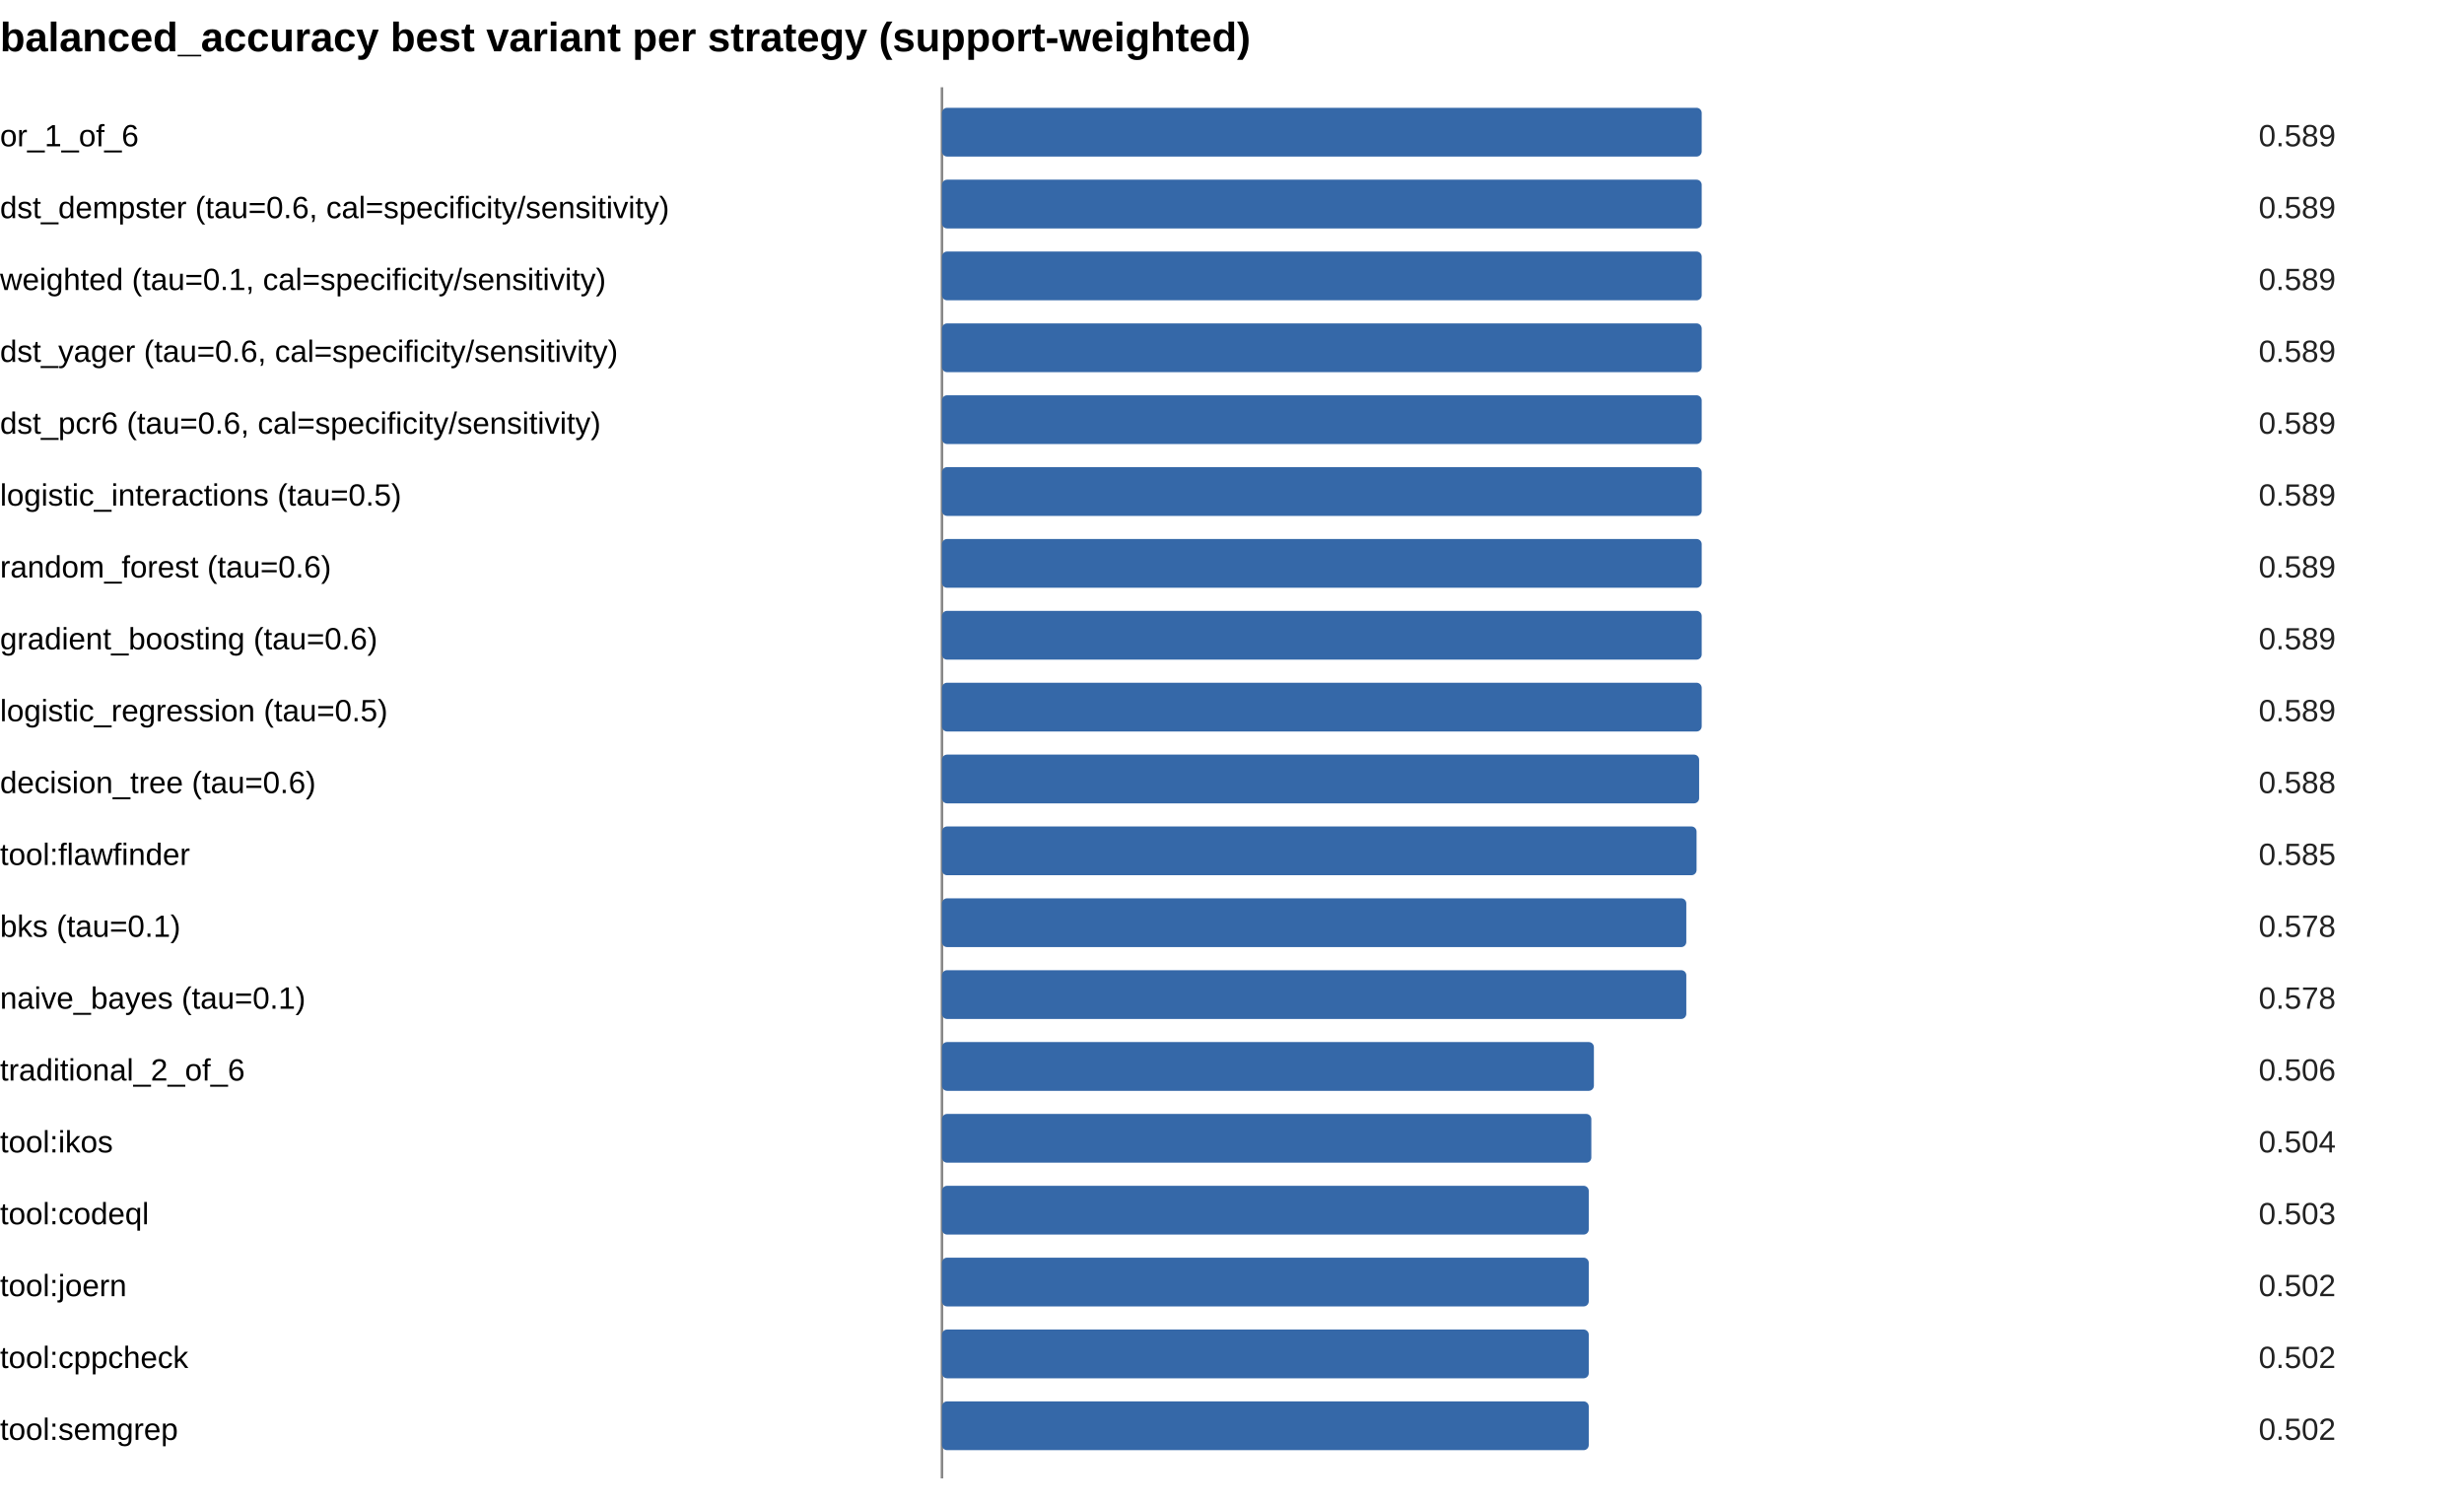
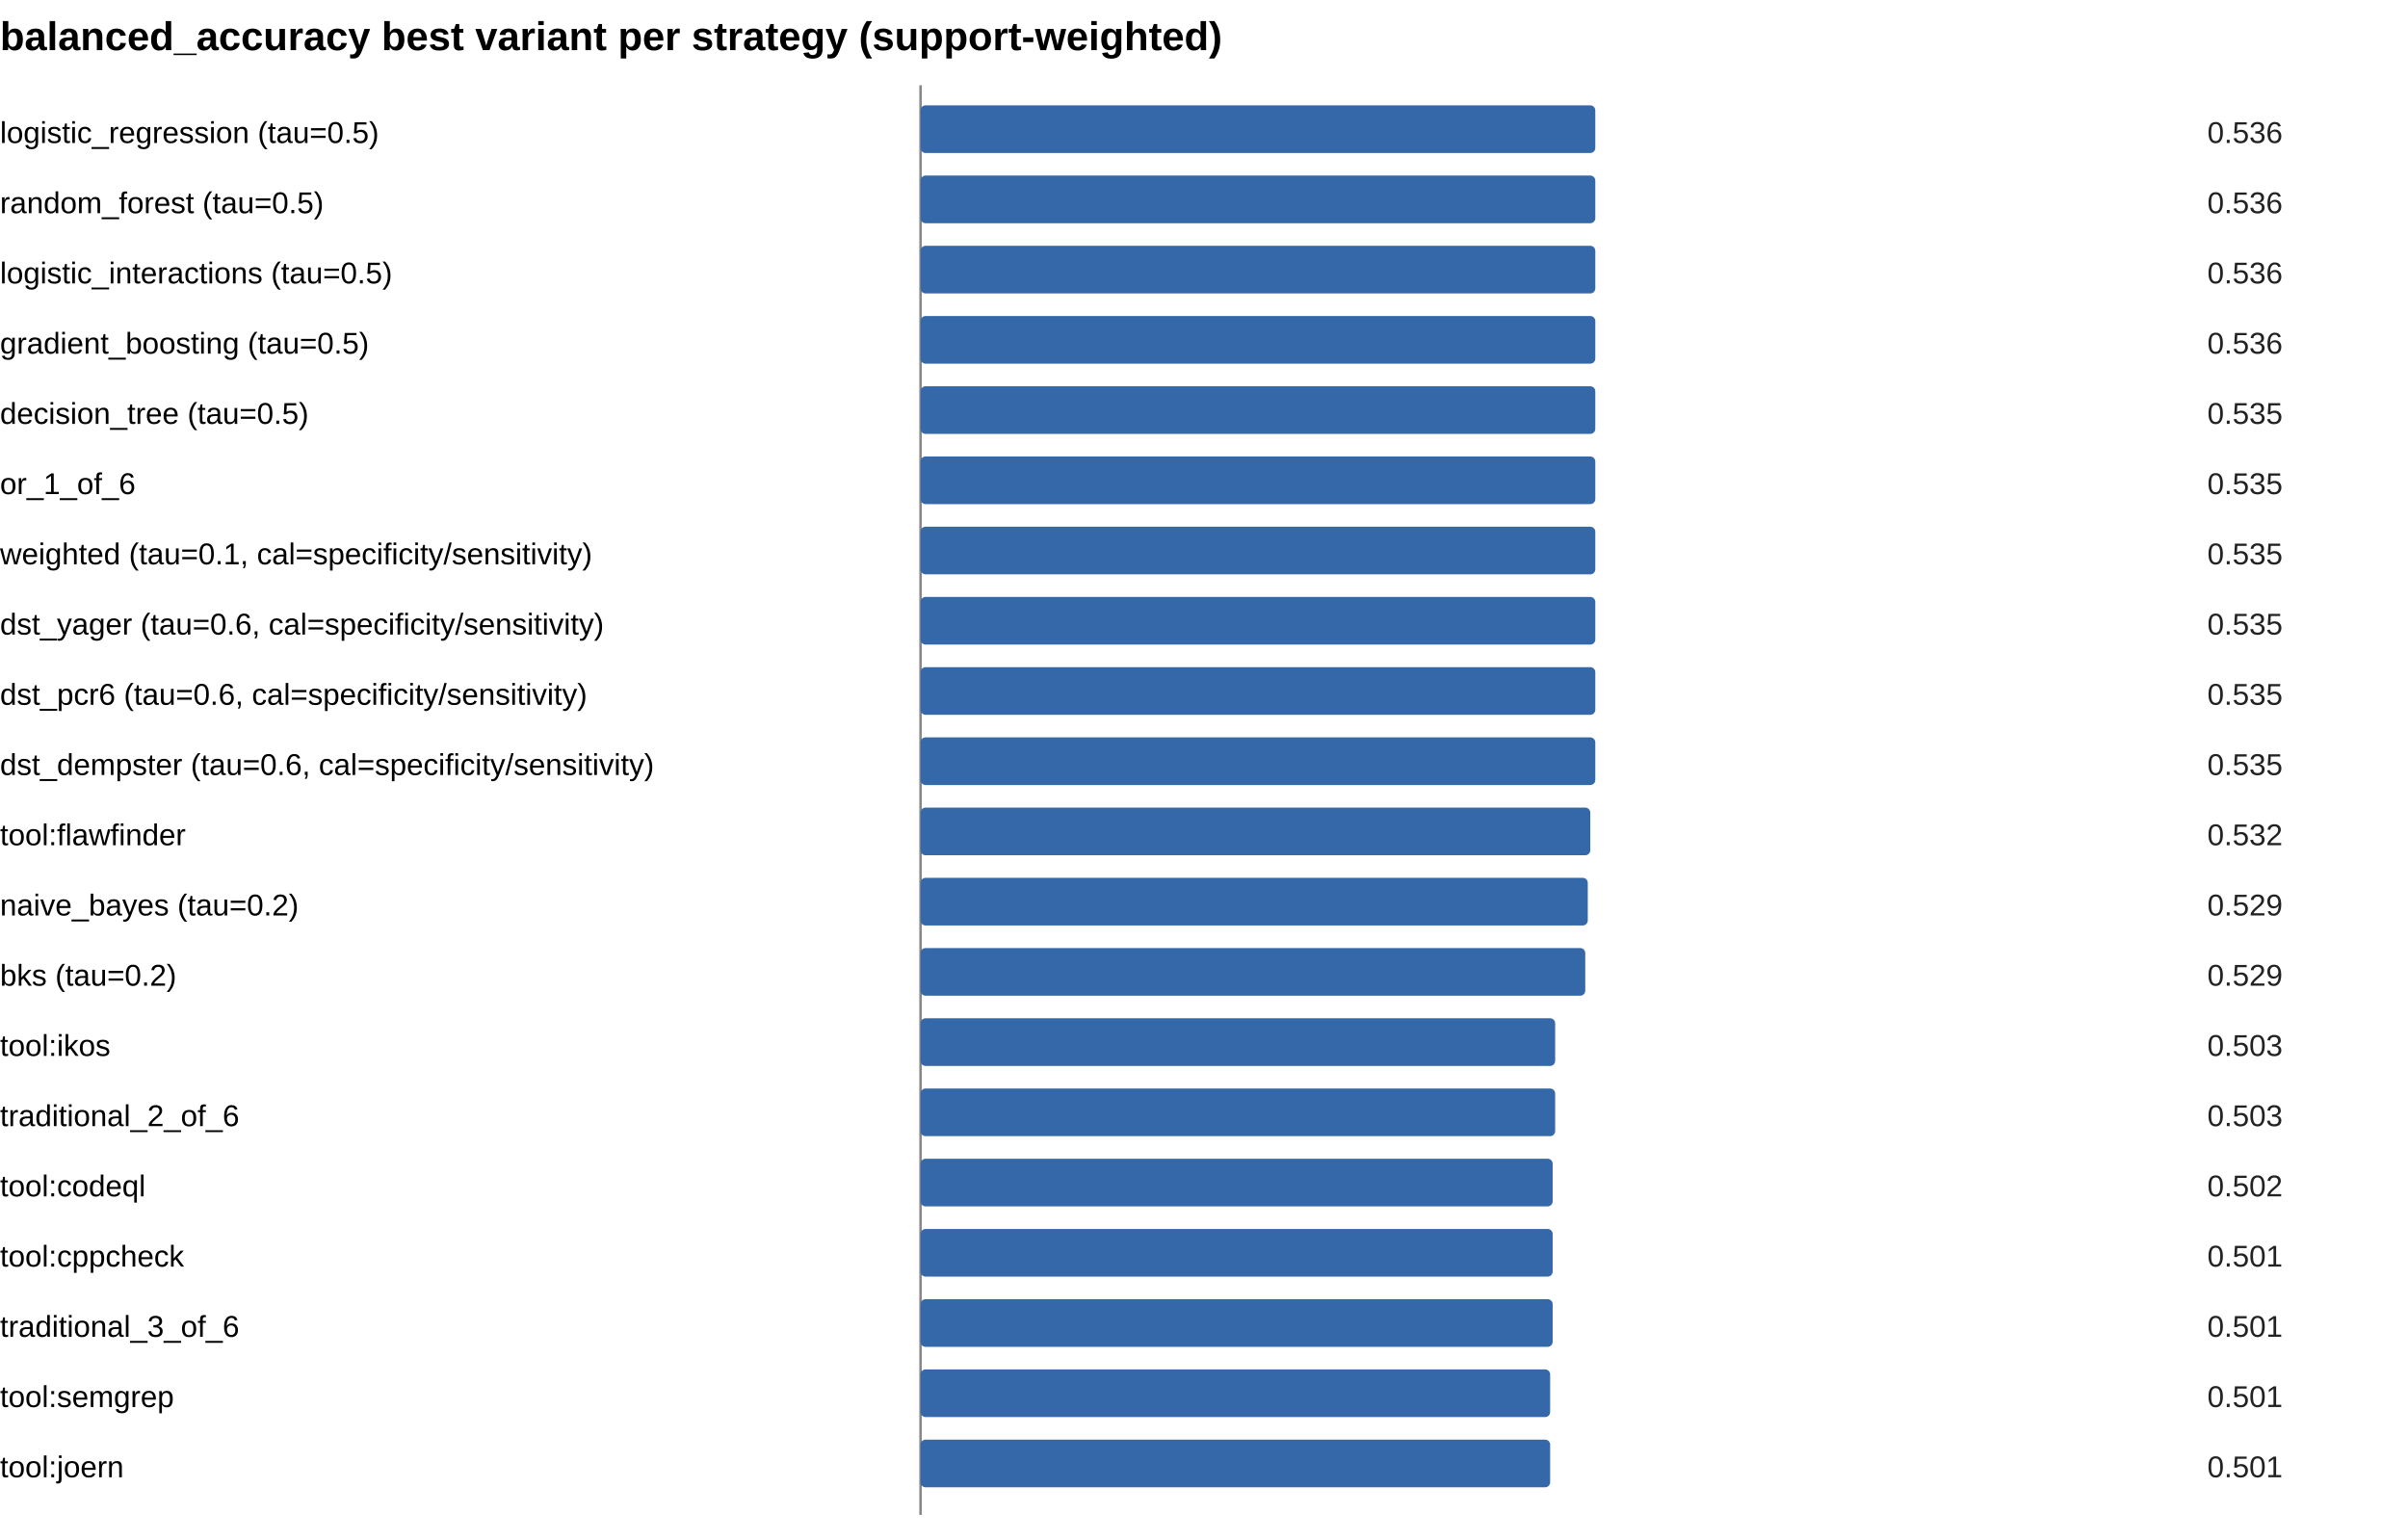
- <svg xmlns="http://www.w3.org/2000/svg" width="960" height="586" viewBox="0 0 960 586">
+ <svg xmlns="http://www.w3.org/2000/svg" width="960" height="614" viewBox="0 0 960 614">
  <style>text{font-family:Arial,sans-serif;font-size:12px}.t{font-size:16px;font-weight:700}.ax{stroke:#888;stroke-width:1}.bar{fill:#3568a8}.v{fill:#222}</style>
  <text class="t" x="0" y="20">balanced_accuracy best variant per strategy (support-weighted)</text>
-   <line class="ax" x1="367" y1="34" x2="367" y2="576" />
-   <text x="0" y="57">or_1_of_6</text>
-   <rect class="bar" x="367" y="42" width="296" height="19" rx="2" />
-   <text class="v" x="880" y="57">0.589</text>
-   <text x="0" y="85">dst_dempster (tau=0.6, cal=specificity/sensitivity)</text>
-   <rect class="bar" x="367" y="70" width="296" height="19" rx="2" />
-   <text class="v" x="880" y="85">0.589</text>
-   <text x="0" y="113">weighted (tau=0.1, cal=specificity/sensitivity)</text>
-   <rect class="bar" x="367" y="98" width="296" height="19" rx="2" />
-   <text class="v" x="880" y="113">0.589</text>
-   <text x="0" y="141">dst_yager (tau=0.6, cal=specificity/sensitivity)</text>
-   <rect class="bar" x="367" y="126" width="296" height="19" rx="2" />
-   <text class="v" x="880" y="141">0.589</text>
-   <text x="0" y="169">dst_pcr6 (tau=0.6, cal=specificity/sensitivity)</text>
-   <rect class="bar" x="367" y="154" width="296" height="19" rx="2" />
-   <text class="v" x="880" y="169">0.589</text>
-   <text x="0" y="197">logistic_interactions (tau=0.5)</text>
-   <rect class="bar" x="367" y="182" width="296" height="19" rx="2" />
-   <text class="v" x="880" y="197">0.589</text>
-   <text x="0" y="225">random_forest (tau=0.6)</text>
-   <rect class="bar" x="367" y="210" width="296" height="19" rx="2" />
-   <text class="v" x="880" y="225">0.589</text>
-   <text x="0" y="253">gradient_boosting (tau=0.6)</text>
-   <rect class="bar" x="367" y="238" width="296" height="19" rx="2" />
-   <text class="v" x="880" y="253">0.589</text>
-   <text x="0" y="281">logistic_regression (tau=0.5)</text>
-   <rect class="bar" x="367" y="266" width="296" height="19" rx="2" />
-   <text class="v" x="880" y="281">0.589</text>
-   <text x="0" y="309">decision_tree (tau=0.6)</text>
-   <rect class="bar" x="367" y="294" width="295" height="19" rx="2" />
-   <text class="v" x="880" y="309">0.588</text>
+   <line class="ax" x1="367" y1="34" x2="367" y2="604" />
+   <text x="0" y="57">logistic_regression (tau=0.5)</text>
+   <rect class="bar" x="367" y="42" width="269" height="19" rx="2" />
+   <text class="v" x="880" y="57">0.536</text>
+   <text x="0" y="85">random_forest (tau=0.5)</text>
+   <rect class="bar" x="367" y="70" width="269" height="19" rx="2" />
+   <text class="v" x="880" y="85">0.536</text>
+   <text x="0" y="113">logistic_interactions (tau=0.5)</text>
+   <rect class="bar" x="367" y="98" width="269" height="19" rx="2" />
+   <text class="v" x="880" y="113">0.536</text>
+   <text x="0" y="141">gradient_boosting (tau=0.5)</text>
+   <rect class="bar" x="367" y="126" width="269" height="19" rx="2" />
+   <text class="v" x="880" y="141">0.536</text>
+   <text x="0" y="169">decision_tree (tau=0.5)</text>
+   <rect class="bar" x="367" y="154" width="269" height="19" rx="2" />
+   <text class="v" x="880" y="169">0.535</text>
+   <text x="0" y="197">or_1_of_6</text>
+   <rect class="bar" x="367" y="182" width="269" height="19" rx="2" />
+   <text class="v" x="880" y="197">0.535</text>
+   <text x="0" y="225">weighted (tau=0.1, cal=specificity/sensitivity)</text>
+   <rect class="bar" x="367" y="210" width="269" height="19" rx="2" />
+   <text class="v" x="880" y="225">0.535</text>
+   <text x="0" y="253">dst_yager (tau=0.6, cal=specificity/sensitivity)</text>
+   <rect class="bar" x="367" y="238" width="269" height="19" rx="2" />
+   <text class="v" x="880" y="253">0.535</text>
+   <text x="0" y="281">dst_pcr6 (tau=0.6, cal=specificity/sensitivity)</text>
+   <rect class="bar" x="367" y="266" width="269" height="19" rx="2" />
+   <text class="v" x="880" y="281">0.535</text>
+   <text x="0" y="309">dst_dempster (tau=0.6, cal=specificity/sensitivity)</text>
+   <rect class="bar" x="367" y="294" width="269" height="19" rx="2" />
+   <text class="v" x="880" y="309">0.535</text>
  <text x="0" y="337">tool:flawfinder</text>
-   <rect class="bar" x="367" y="322" width="294" height="19" rx="2" />
-   <text class="v" x="880" y="337">0.585</text>
-   <text x="0" y="365">bks (tau=0.1)</text>
-   <rect class="bar" x="367" y="350" width="290" height="19" rx="2" />
-   <text class="v" x="880" y="365">0.578</text>
-   <text x="0" y="393">naive_bayes (tau=0.1)</text>
-   <rect class="bar" x="367" y="378" width="290" height="19" rx="2" />
-   <text class="v" x="880" y="393">0.578</text>
-   <text x="0" y="421">traditional_2_of_6</text>
-   <rect class="bar" x="367" y="406" width="254" height="19" rx="2" />
-   <text class="v" x="880" y="421">0.506</text>
-   <text x="0" y="449">tool:ikos</text>
+   <rect class="bar" x="367" y="322" width="267" height="19" rx="2" />
+   <text class="v" x="880" y="337">0.532</text>
+   <text x="0" y="365">naive_bayes (tau=0.2)</text>
+   <rect class="bar" x="367" y="350" width="266" height="19" rx="2" />
+   <text class="v" x="880" y="365">0.529</text>
+   <text x="0" y="393">bks (tau=0.2)</text>
+   <rect class="bar" x="367" y="378" width="265" height="19" rx="2" />
+   <text class="v" x="880" y="393">0.529</text>
+   <text x="0" y="421">tool:ikos</text>
+   <rect class="bar" x="367" y="406" width="253" height="19" rx="2" />
+   <text class="v" x="880" y="421">0.503</text>
+   <text x="0" y="449">traditional_2_of_6</text>
  <rect class="bar" x="367" y="434" width="253" height="19" rx="2" />
-   <text class="v" x="880" y="449">0.504</text>
+   <text class="v" x="880" y="449">0.503</text>
  <text x="0" y="477">tool:codeql</text>
  <rect class="bar" x="367" y="462" width="252" height="19" rx="2" />
-   <text class="v" x="880" y="477">0.503</text>
-   <text x="0" y="505">tool:joern</text>
+   <text class="v" x="880" y="477">0.502</text>
+   <text x="0" y="505">tool:cppcheck</text>
  <rect class="bar" x="367" y="490" width="252" height="19" rx="2" />
-   <text class="v" x="880" y="505">0.502</text>
-   <text x="0" y="533">tool:cppcheck</text>
+   <text class="v" x="880" y="505">0.501</text>
+   <text x="0" y="533">traditional_3_of_6</text>
  <rect class="bar" x="367" y="518" width="252" height="19" rx="2" />
-   <text class="v" x="880" y="533">0.502</text>
+   <text class="v" x="880" y="533">0.501</text>
  <text x="0" y="561">tool:semgrep</text>
-   <rect class="bar" x="367" y="546" width="252" height="19" rx="2" />
-   <text class="v" x="880" y="561">0.502</text>
+   <rect class="bar" x="367" y="546" width="251" height="19" rx="2" />
+   <text class="v" x="880" y="561">0.501</text>
+   <text x="0" y="589">tool:joern</text>
+   <rect class="bar" x="367" y="574" width="251" height="19" rx="2" />
+   <text class="v" x="880" y="589">0.501</text>
</svg>
